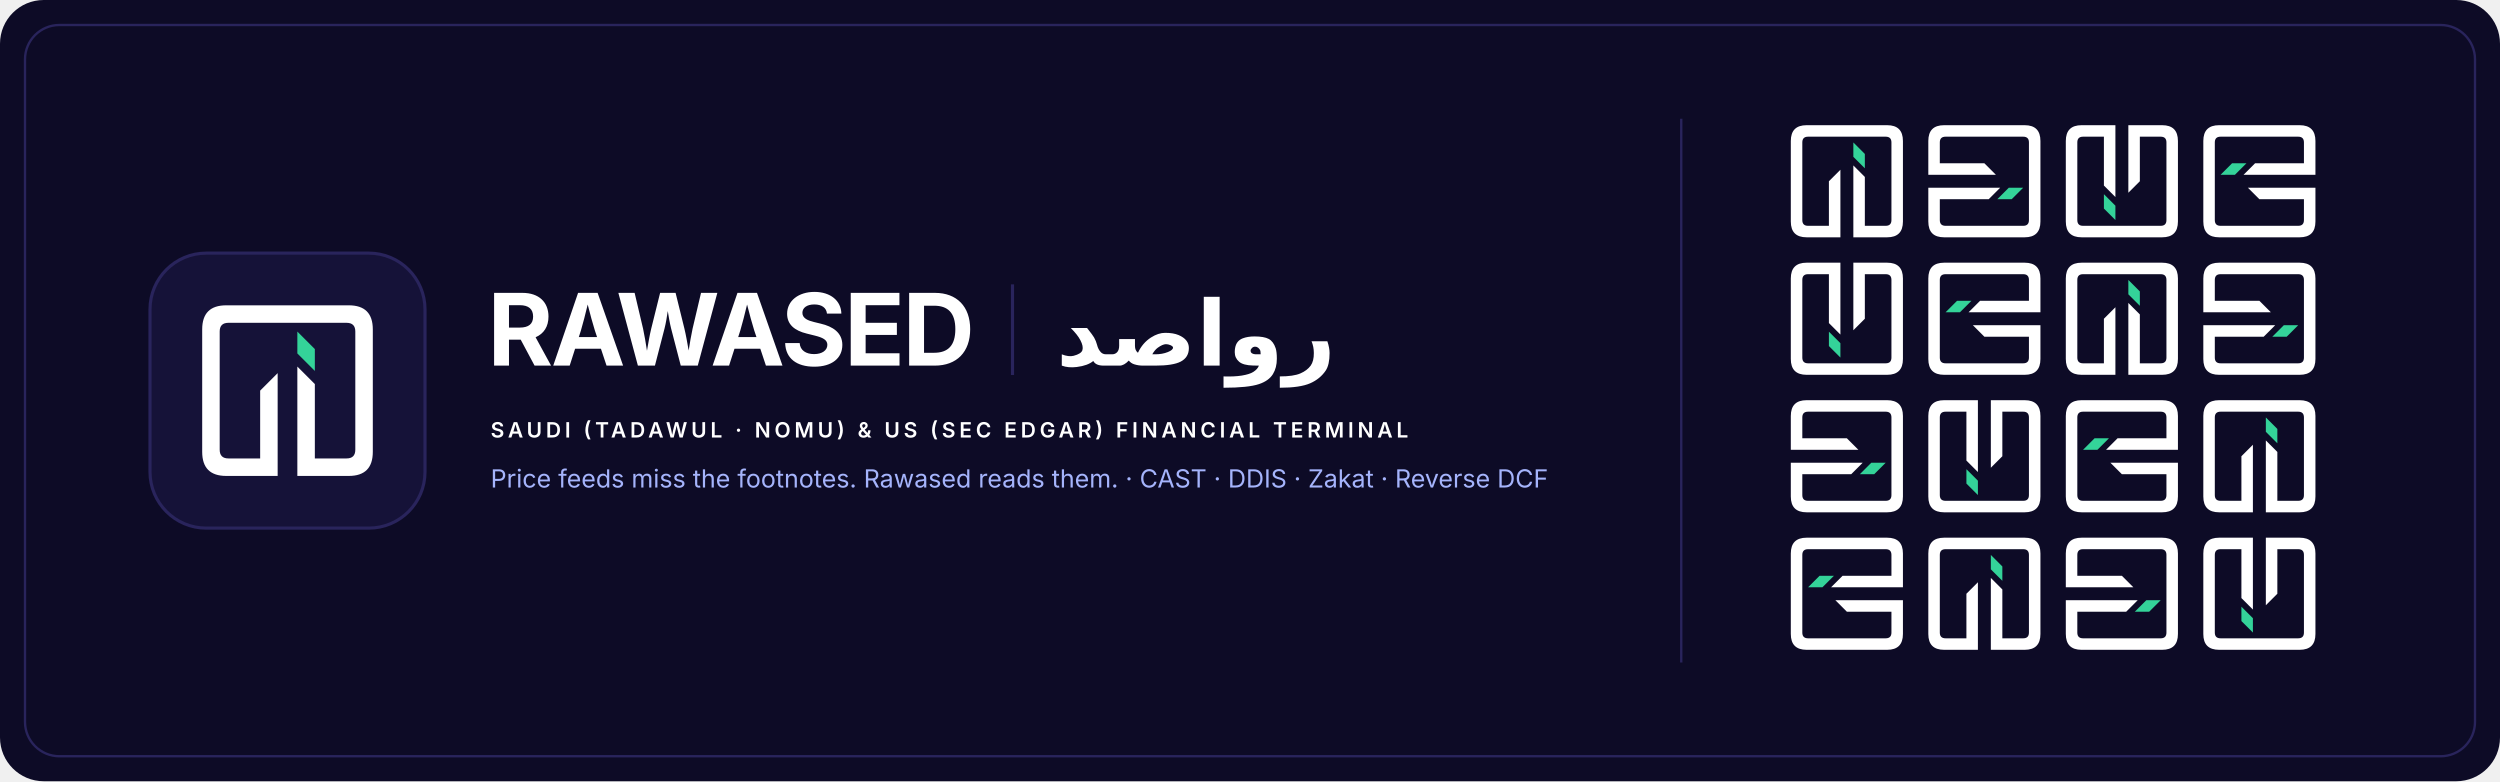
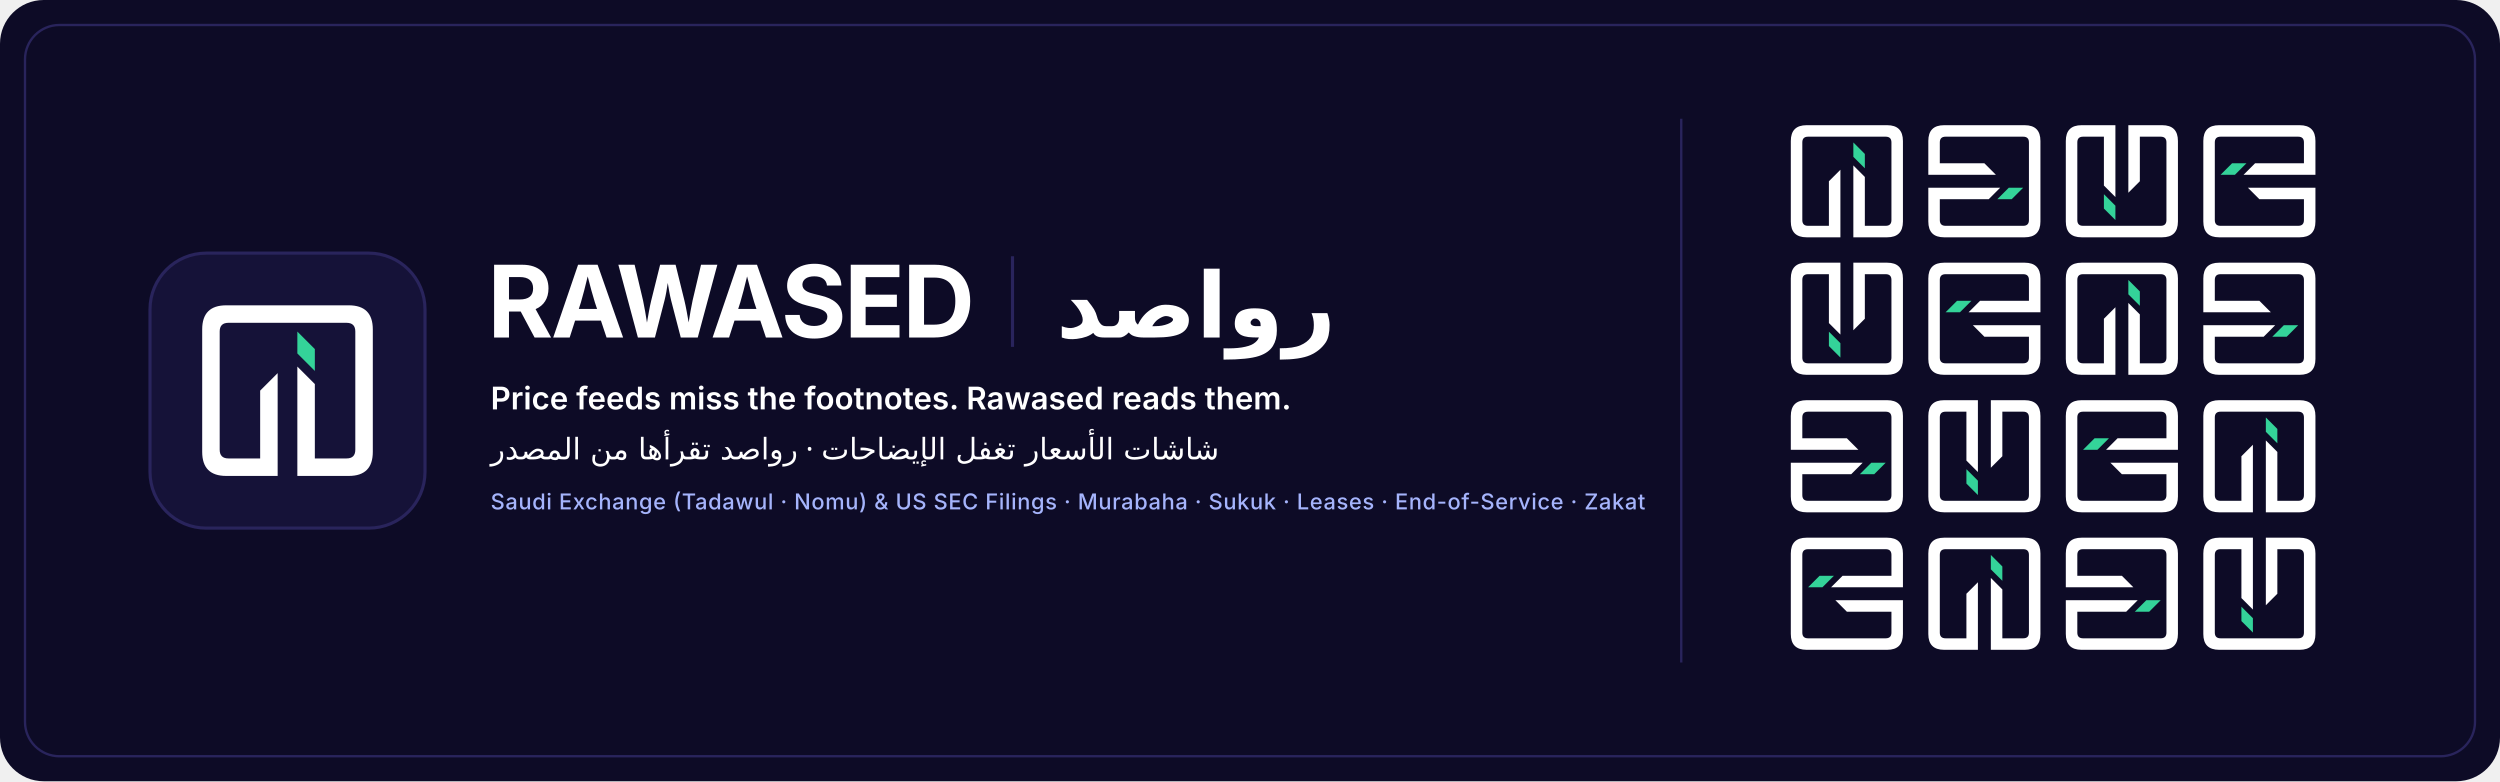
<svg xmlns="http://www.w3.org/2000/svg" viewBox="0 0 1600 500" width="1600" height="500">
  <rect width="1600" height="500" rx="28" fill="#0D0B26" />
  <rect x="16" y="16" width="1568" height="468" rx="22" fill="none" stroke="#29245C" stroke-width="1.5" />
  <g transform="translate(96, 162)">
    <rect width="176" height="176" rx="36" fill="#151238" stroke="#29245C" stroke-width="2" />
    <svg x="18" y="18" width="140" height="140" viewBox="0 0 100 100">
      <path d="M 37.5 50 L 45.5 42 V 89 H 22 Q 11 89 11 78 V 22 Q 11 11 22 11 H 78 Q 89 11 89 22 V 78 Q 89 89 78 89 H 54.5 V 39 L 62.5 47 V 81 H 77 Q 81 81 81 77 V 23 Q 81 19 77 19 H 23 Q 19 19 19 23 V 77 Q 19 81 23 81 H 37.5 Z" fill="#FFFFFF" />
      <polygon points="54.5,23 62.5,31 62.5,41 54.5,33" fill="#34D399" />
    </svg>
  </g>
-   <g transform="translate(312, 166)">
-     <text x="0" y="68" fill="#FFFFFF" font-family="IBM Plex Sans, -apple-system, sans-serif" font-size="64" font-weight="700" letter-spacing="-1.5">RAWASED</text>
-     <line x1="336" y1="16" x2="336" y2="74" stroke="#29245C" stroke-width="2" />
-     <text x="364" y="68" fill="#FFFFFF" font-family="IBM Plex Sans Arabic, Geeza Pro, sans-serif" font-size="58" font-weight="700">رواصد</text>
-     <text x="2" y="114" fill="#FFFFFF" font-family="-apple-system, SF Pro Text, Helvetica Neue, sans-serif" font-size="13.5" font-weight="600" letter-spacing="2.4">SAUDI (TADAWUL · NOMU) &amp; US (SEC EDGAR) FINANCIAL TERMINAL</text>
-     <text x="2" y="146" fill="#A5B4FC" font-family="-apple-system, SF Pro Text, Helvetica Neue, sans-serif" font-size="16" font-weight="400">Price feeds miss the footnotes. Rawased reads them. · CAST · DDIS · Zakat · Reverse DCF</text>
+   <g transform="translate(312, 152)">
+     <text x="0" y="64" fill="#FFFFFF" font-family="Geist, IBM Plex Sans, -apple-system, sans-serif" font-size="64" font-weight="700" letter-spacing="-1.5">RAWASED</text>
+     <line x1="336" y1="12" x2="336" y2="70" stroke="#29245C" stroke-width="2" />
+     <text x="364" y="64" fill="#FFFFFF" font-family="IBM Plex Sans Arabic, Geeza Pro, sans-serif" font-size="58" font-weight="700">رواصد</text>
+     <text x="2" y="110" fill="#FFFFFF" font-family="Geist, -apple-system, SF Pro Text, Helvetica Neue, sans-serif" font-size="20" font-weight="600">Price feeds miss the footnotes. Rawased reads them.</text>
+     <text x="2" y="142" fill="#FFFFFF" font-family="IBM Plex Sans Arabic, Geeza Pro, sans-serif" font-size="19" font-weight="500">شاشات الأسعار تغفل الإيضاحات · رواصد تقرأها من المصدر</text>
+     <text x="2" y="174" fill="#A5B4FC" font-family="Geist, -apple-system, SF Pro Text, Helvetica Neue, sans-serif" font-size="14" font-weight="500" letter-spacing="0.4">Saudi Exchange (Tadawul · Nomu) &amp; US SEC Filings · Murabaha · Sukuk · Leases · End-of-Service · Zakat</text>
  </g>
  <line x1="1076" y1="76" x2="1076" y2="424" stroke="#29245C" stroke-width="1.5" />
  <g transform="translate(1136,70)">
    <svg x="0" y="0" width="92" height="92" viewBox="0 0 100 100">
      <g transform="rotate(0 50 50)">
        <path d="M 37.5 50 L 45.5 42 V 89 H 22 Q 11 89 11 78 V 22 Q 11 11 22 11 H 78 Q 89 11 89 22 V 78 Q 89 89 78 89 H 54.5 V 39 L 62.5 47 V 81 H 77 Q 81 81 81 77 V 23 Q 81 19 77 19 H 23 Q 19 19 19 23 V 77 Q 19 81 23 81 H 37.5 Z" fill="#FFFFFF" />
        <polygon points="54.5,23 62.5,31 62.5,41 54.5,33" fill="#34D399" />
      </g>
    </svg>
  </g>
  <g transform="translate(1224,70)">
    <svg x="0" y="0" width="92" height="92" viewBox="0 0 100 100">
      <g transform="rotate(90 50 50)">
        <path d="M 37.5 50 L 45.5 42 V 89 H 22 Q 11 89 11 78 V 22 Q 11 11 22 11 H 78 Q 89 11 89 22 V 78 Q 89 89 78 89 H 54.5 V 39 L 62.5 47 V 81 H 77 Q 81 81 81 77 V 23 Q 81 19 77 19 H 23 Q 19 19 19 23 V 77 Q 19 81 23 81 H 37.5 Z" fill="#FFFFFF" />
        <polygon points="54.5,23 62.5,31 62.5,41 54.5,33" fill="#34D399" />
      </g>
    </svg>
  </g>
  <g transform="translate(1312,70)">
    <svg x="0" y="0" width="92" height="92" viewBox="0 0 100 100">
      <g transform="rotate(180 50 50)">
        <path d="M 37.5 50 L 45.5 42 V 89 H 22 Q 11 89 11 78 V 22 Q 11 11 22 11 H 78 Q 89 11 89 22 V 78 Q 89 89 78 89 H 54.5 V 39 L 62.5 47 V 81 H 77 Q 81 81 81 77 V 23 Q 81 19 77 19 H 23 Q 19 19 19 23 V 77 Q 19 81 23 81 H 37.5 Z" fill="#FFFFFF" />
        <polygon points="54.5,23 62.5,31 62.5,41 54.5,33" fill="#34D399" />
      </g>
    </svg>
  </g>
  <g transform="translate(1400,70)">
    <svg x="0" y="0" width="92" height="92" viewBox="0 0 100 100">
      <g transform="rotate(270 50 50)">
        <path d="M 37.5 50 L 45.5 42 V 89 H 22 Q 11 89 11 78 V 22 Q 11 11 22 11 H 78 Q 89 11 89 22 V 78 Q 89 89 78 89 H 54.5 V 39 L 62.5 47 V 81 H 77 Q 81 81 81 77 V 23 Q 81 19 77 19 H 23 Q 19 19 19 23 V 77 Q 19 81 23 81 H 37.5 Z" fill="#FFFFFF" />
        <polygon points="54.5,23 62.5,31 62.5,41 54.5,33" fill="#34D399" />
      </g>
    </svg>
  </g>
  <g transform="translate(1136,158)">
    <svg x="0" y="0" width="92" height="92" viewBox="0 0 100 100">
      <g transform="rotate(180 50 50)">
        <path d="M 37.5 50 L 45.5 42 V 89 H 22 Q 11 89 11 78 V 22 Q 11 11 22 11 H 78 Q 89 11 89 22 V 78 Q 89 89 78 89 H 54.5 V 39 L 62.5 47 V 81 H 77 Q 81 81 81 77 V 23 Q 81 19 77 19 H 23 Q 19 19 19 23 V 77 Q 19 81 23 81 H 37.5 Z" fill="#FFFFFF" />
        <polygon points="54.5,23 62.5,31 62.5,41 54.5,33" fill="#34D399" />
      </g>
    </svg>
  </g>
  <g transform="translate(1224,158)">
    <svg x="0" y="0" width="92" height="92" viewBox="0 0 100 100">
      <g transform="rotate(270 50 50)">
        <path d="M 37.5 50 L 45.5 42 V 89 H 22 Q 11 89 11 78 V 22 Q 11 11 22 11 H 78 Q 89 11 89 22 V 78 Q 89 89 78 89 H 54.5 V 39 L 62.5 47 V 81 H 77 Q 81 81 81 77 V 23 Q 81 19 77 19 H 23 Q 19 19 19 23 V 77 Q 19 81 23 81 H 37.5 Z" fill="#FFFFFF" />
        <polygon points="54.5,23 62.5,31 62.5,41 54.5,33" fill="#34D399" />
      </g>
    </svg>
  </g>
  <g transform="translate(1312,158)">
    <svg x="0" y="0" width="92" height="92" viewBox="0 0 100 100">
      <g transform="rotate(0 50 50)">
        <path d="M 37.5 50 L 45.5 42 V 89 H 22 Q 11 89 11 78 V 22 Q 11 11 22 11 H 78 Q 89 11 89 22 V 78 Q 89 89 78 89 H 54.5 V 39 L 62.5 47 V 81 H 77 Q 81 81 81 77 V 23 Q 81 19 77 19 H 23 Q 19 19 19 23 V 77 Q 19 81 23 81 H 37.5 Z" fill="#FFFFFF" />
        <polygon points="54.5,23 62.5,31 62.5,41 54.5,33" fill="#34D399" />
      </g>
    </svg>
  </g>
  <g transform="translate(1400,158)">
    <svg x="0" y="0" width="92" height="92" viewBox="0 0 100 100">
      <g transform="rotate(90 50 50)">
        <path d="M 37.5 50 L 45.5 42 V 89 H 22 Q 11 89 11 78 V 22 Q 11 11 22 11 H 78 Q 89 11 89 22 V 78 Q 89 89 78 89 H 54.5 V 39 L 62.5 47 V 81 H 77 Q 81 81 81 77 V 23 Q 81 19 77 19 H 23 Q 19 19 19 23 V 77 Q 19 81 23 81 H 37.5 Z" fill="#FFFFFF" />
        <polygon points="54.5,23 62.5,31 62.5,41 54.5,33" fill="#34D399" />
      </g>
    </svg>
  </g>
  <g transform="translate(1136,246)">
    <svg x="0" y="0" width="92" height="92" viewBox="0 0 100 100">
      <g transform="rotate(90 50 50)">
        <path d="M 37.5 50 L 45.5 42 V 89 H 22 Q 11 89 11 78 V 22 Q 11 11 22 11 H 78 Q 89 11 89 22 V 78 Q 89 89 78 89 H 54.5 V 39 L 62.5 47 V 81 H 77 Q 81 81 81 77 V 23 Q 81 19 77 19 H 23 Q 19 19 19 23 V 77 Q 19 81 23 81 H 37.5 Z" fill="#FFFFFF" />
        <polygon points="54.5,23 62.5,31 62.5,41 54.5,33" fill="#34D399" />
      </g>
    </svg>
  </g>
  <g transform="translate(1224,246)">
    <svg x="0" y="0" width="92" height="92" viewBox="0 0 100 100">
      <g transform="rotate(180 50 50)">
        <path d="M 37.5 50 L 45.5 42 V 89 H 22 Q 11 89 11 78 V 22 Q 11 11 22 11 H 78 Q 89 11 89 22 V 78 Q 89 89 78 89 H 54.5 V 39 L 62.5 47 V 81 H 77 Q 81 81 81 77 V 23 Q 81 19 77 19 H 23 Q 19 19 19 23 V 77 Q 19 81 23 81 H 37.5 Z" fill="#FFFFFF" />
        <polygon points="54.5,23 62.5,31 62.5,41 54.5,33" fill="#34D399" />
      </g>
    </svg>
  </g>
  <g transform="translate(1312,246)">
    <svg x="0" y="0" width="92" height="92" viewBox="0 0 100 100">
      <g transform="rotate(270 50 50)">
        <path d="M 37.5 50 L 45.5 42 V 89 H 22 Q 11 89 11 78 V 22 Q 11 11 22 11 H 78 Q 89 11 89 22 V 78 Q 89 89 78 89 H 54.5 V 39 L 62.5 47 V 81 H 77 Q 81 81 81 77 V 23 Q 81 19 77 19 H 23 Q 19 19 19 23 V 77 Q 19 81 23 81 H 37.5 Z" fill="#FFFFFF" />
        <polygon points="54.5,23 62.5,31 62.5,41 54.5,33" fill="#34D399" />
      </g>
    </svg>
  </g>
  <g transform="translate(1400,246)">
    <svg x="0" y="0" width="92" height="92" viewBox="0 0 100 100">
      <g transform="rotate(0 50 50)">
        <path d="M 37.5 50 L 45.5 42 V 89 H 22 Q 11 89 11 78 V 22 Q 11 11 22 11 H 78 Q 89 11 89 22 V 78 Q 89 89 78 89 H 54.5 V 39 L 62.5 47 V 81 H 77 Q 81 81 81 77 V 23 Q 81 19 77 19 H 23 Q 19 19 19 23 V 77 Q 19 81 23 81 H 37.5 Z" fill="#FFFFFF" />
        <polygon points="54.5,23 62.5,31 62.5,41 54.5,33" fill="#34D399" />
      </g>
    </svg>
  </g>
  <g transform="translate(1136,334)">
    <svg x="0" y="0" width="92" height="92" viewBox="0 0 100 100">
      <g transform="rotate(270 50 50)">
        <path d="M 37.5 50 L 45.5 42 V 89 H 22 Q 11 89 11 78 V 22 Q 11 11 22 11 H 78 Q 89 11 89 22 V 78 Q 89 89 78 89 H 54.5 V 39 L 62.5 47 V 81 H 77 Q 81 81 81 77 V 23 Q 81 19 77 19 H 23 Q 19 19 19 23 V 77 Q 19 81 23 81 H 37.5 Z" fill="#FFFFFF" />
        <polygon points="54.5,23 62.5,31 62.5,41 54.5,33" fill="#34D399" />
      </g>
    </svg>
  </g>
  <g transform="translate(1224,334)">
    <svg x="0" y="0" width="92" height="92" viewBox="0 0 100 100">
      <g transform="rotate(0 50 50)">
        <path d="M 37.5 50 L 45.5 42 V 89 H 22 Q 11 89 11 78 V 22 Q 11 11 22 11 H 78 Q 89 11 89 22 V 78 Q 89 89 78 89 H 54.5 V 39 L 62.5 47 V 81 H 77 Q 81 81 81 77 V 23 Q 81 19 77 19 H 23 Q 19 19 19 23 V 77 Q 19 81 23 81 H 37.5 Z" fill="#FFFFFF" />
        <polygon points="54.5,23 62.5,31 62.5,41 54.5,33" fill="#34D399" />
      </g>
    </svg>
  </g>
  <g transform="translate(1312,334)">
    <svg x="0" y="0" width="92" height="92" viewBox="0 0 100 100">
      <g transform="rotate(90 50 50)">
        <path d="M 37.5 50 L 45.5 42 V 89 H 22 Q 11 89 11 78 V 22 Q 11 11 22 11 H 78 Q 89 11 89 22 V 78 Q 89 89 78 89 H 54.5 V 39 L 62.5 47 V 81 H 77 Q 81 81 81 77 V 23 Q 81 19 77 19 H 23 Q 19 19 19 23 V 77 Q 19 81 23 81 H 37.5 Z" fill="#FFFFFF" />
        <polygon points="54.5,23 62.5,31 62.5,41 54.5,33" fill="#34D399" />
      </g>
    </svg>
  </g>
  <g transform="translate(1400,334)">
    <svg x="0" y="0" width="92" height="92" viewBox="0 0 100 100">
      <g transform="rotate(180 50 50)">
        <path d="M 37.5 50 L 45.5 42 V 89 H 22 Q 11 89 11 78 V 22 Q 11 11 22 11 H 78 Q 89 11 89 22 V 78 Q 89 89 78 89 H 54.5 V 39 L 62.5 47 V 81 H 77 Q 81 81 81 77 V 23 Q 81 19 77 19 H 23 Q 19 19 19 23 V 77 Q 19 81 23 81 H 37.5 Z" fill="#FFFFFF" />
        <polygon points="54.5,23 62.5,31 62.5,41 54.5,33" fill="#34D399" />
      </g>
    </svg>
  </g>
</svg>
